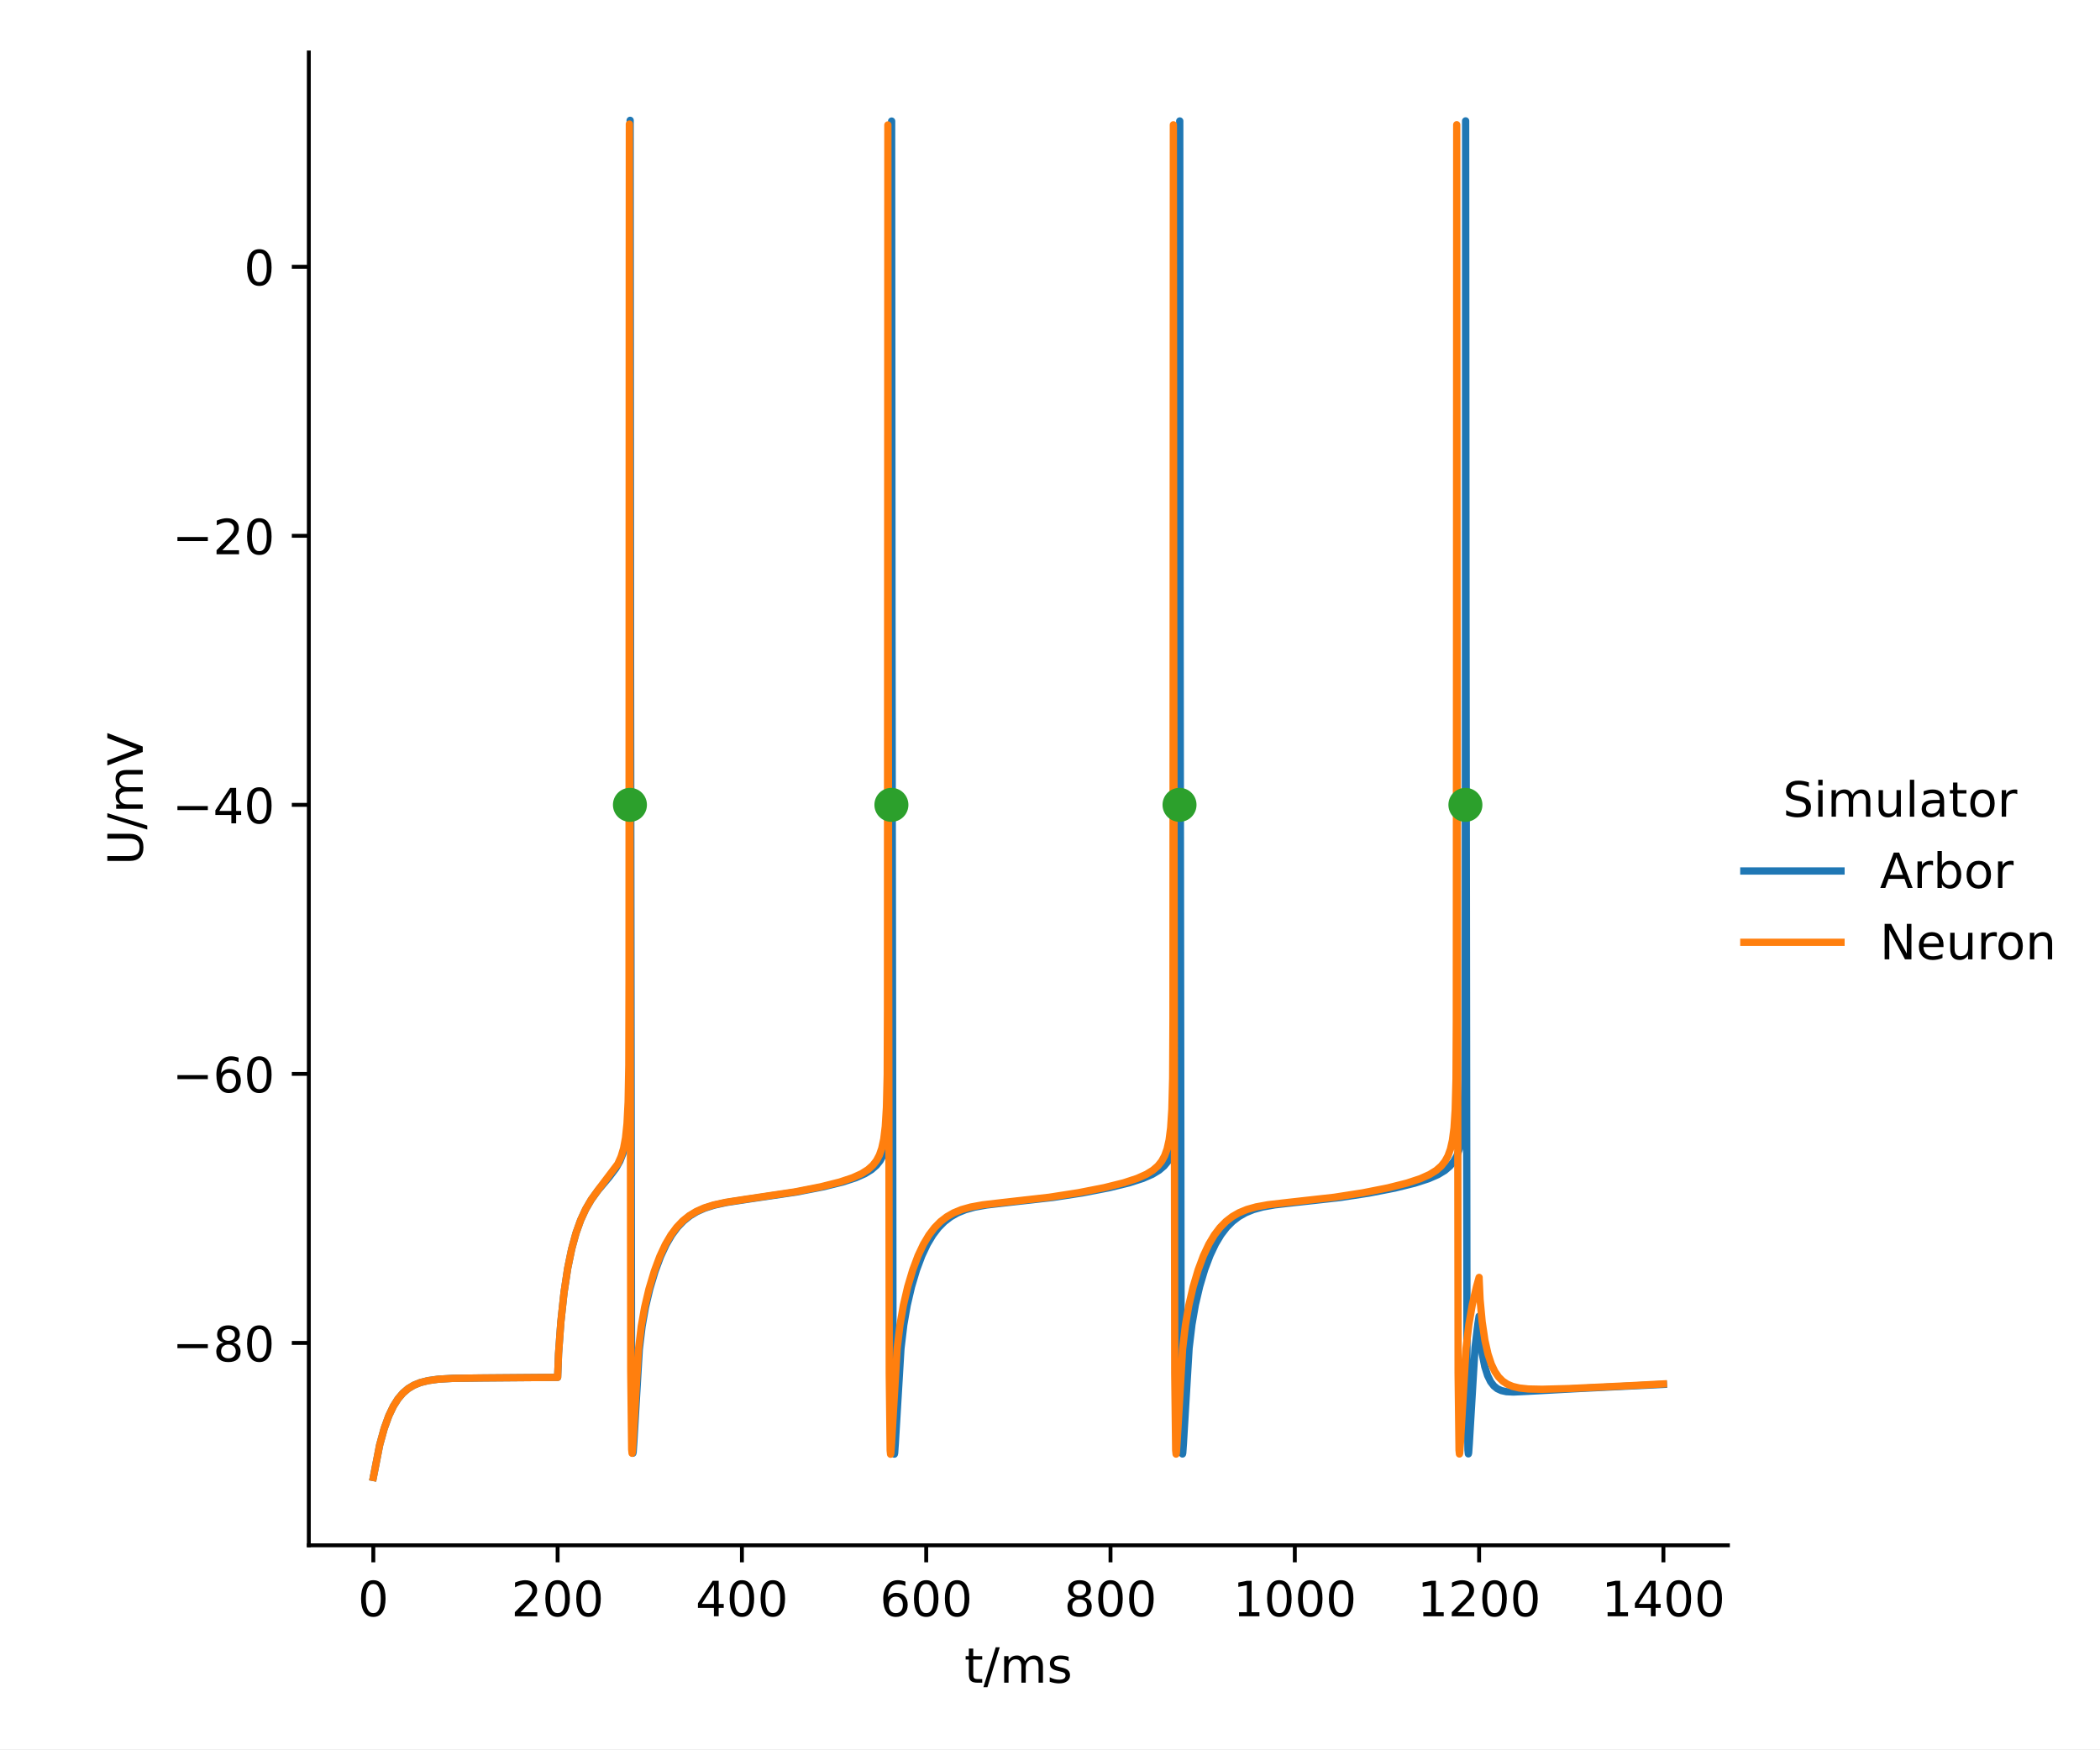
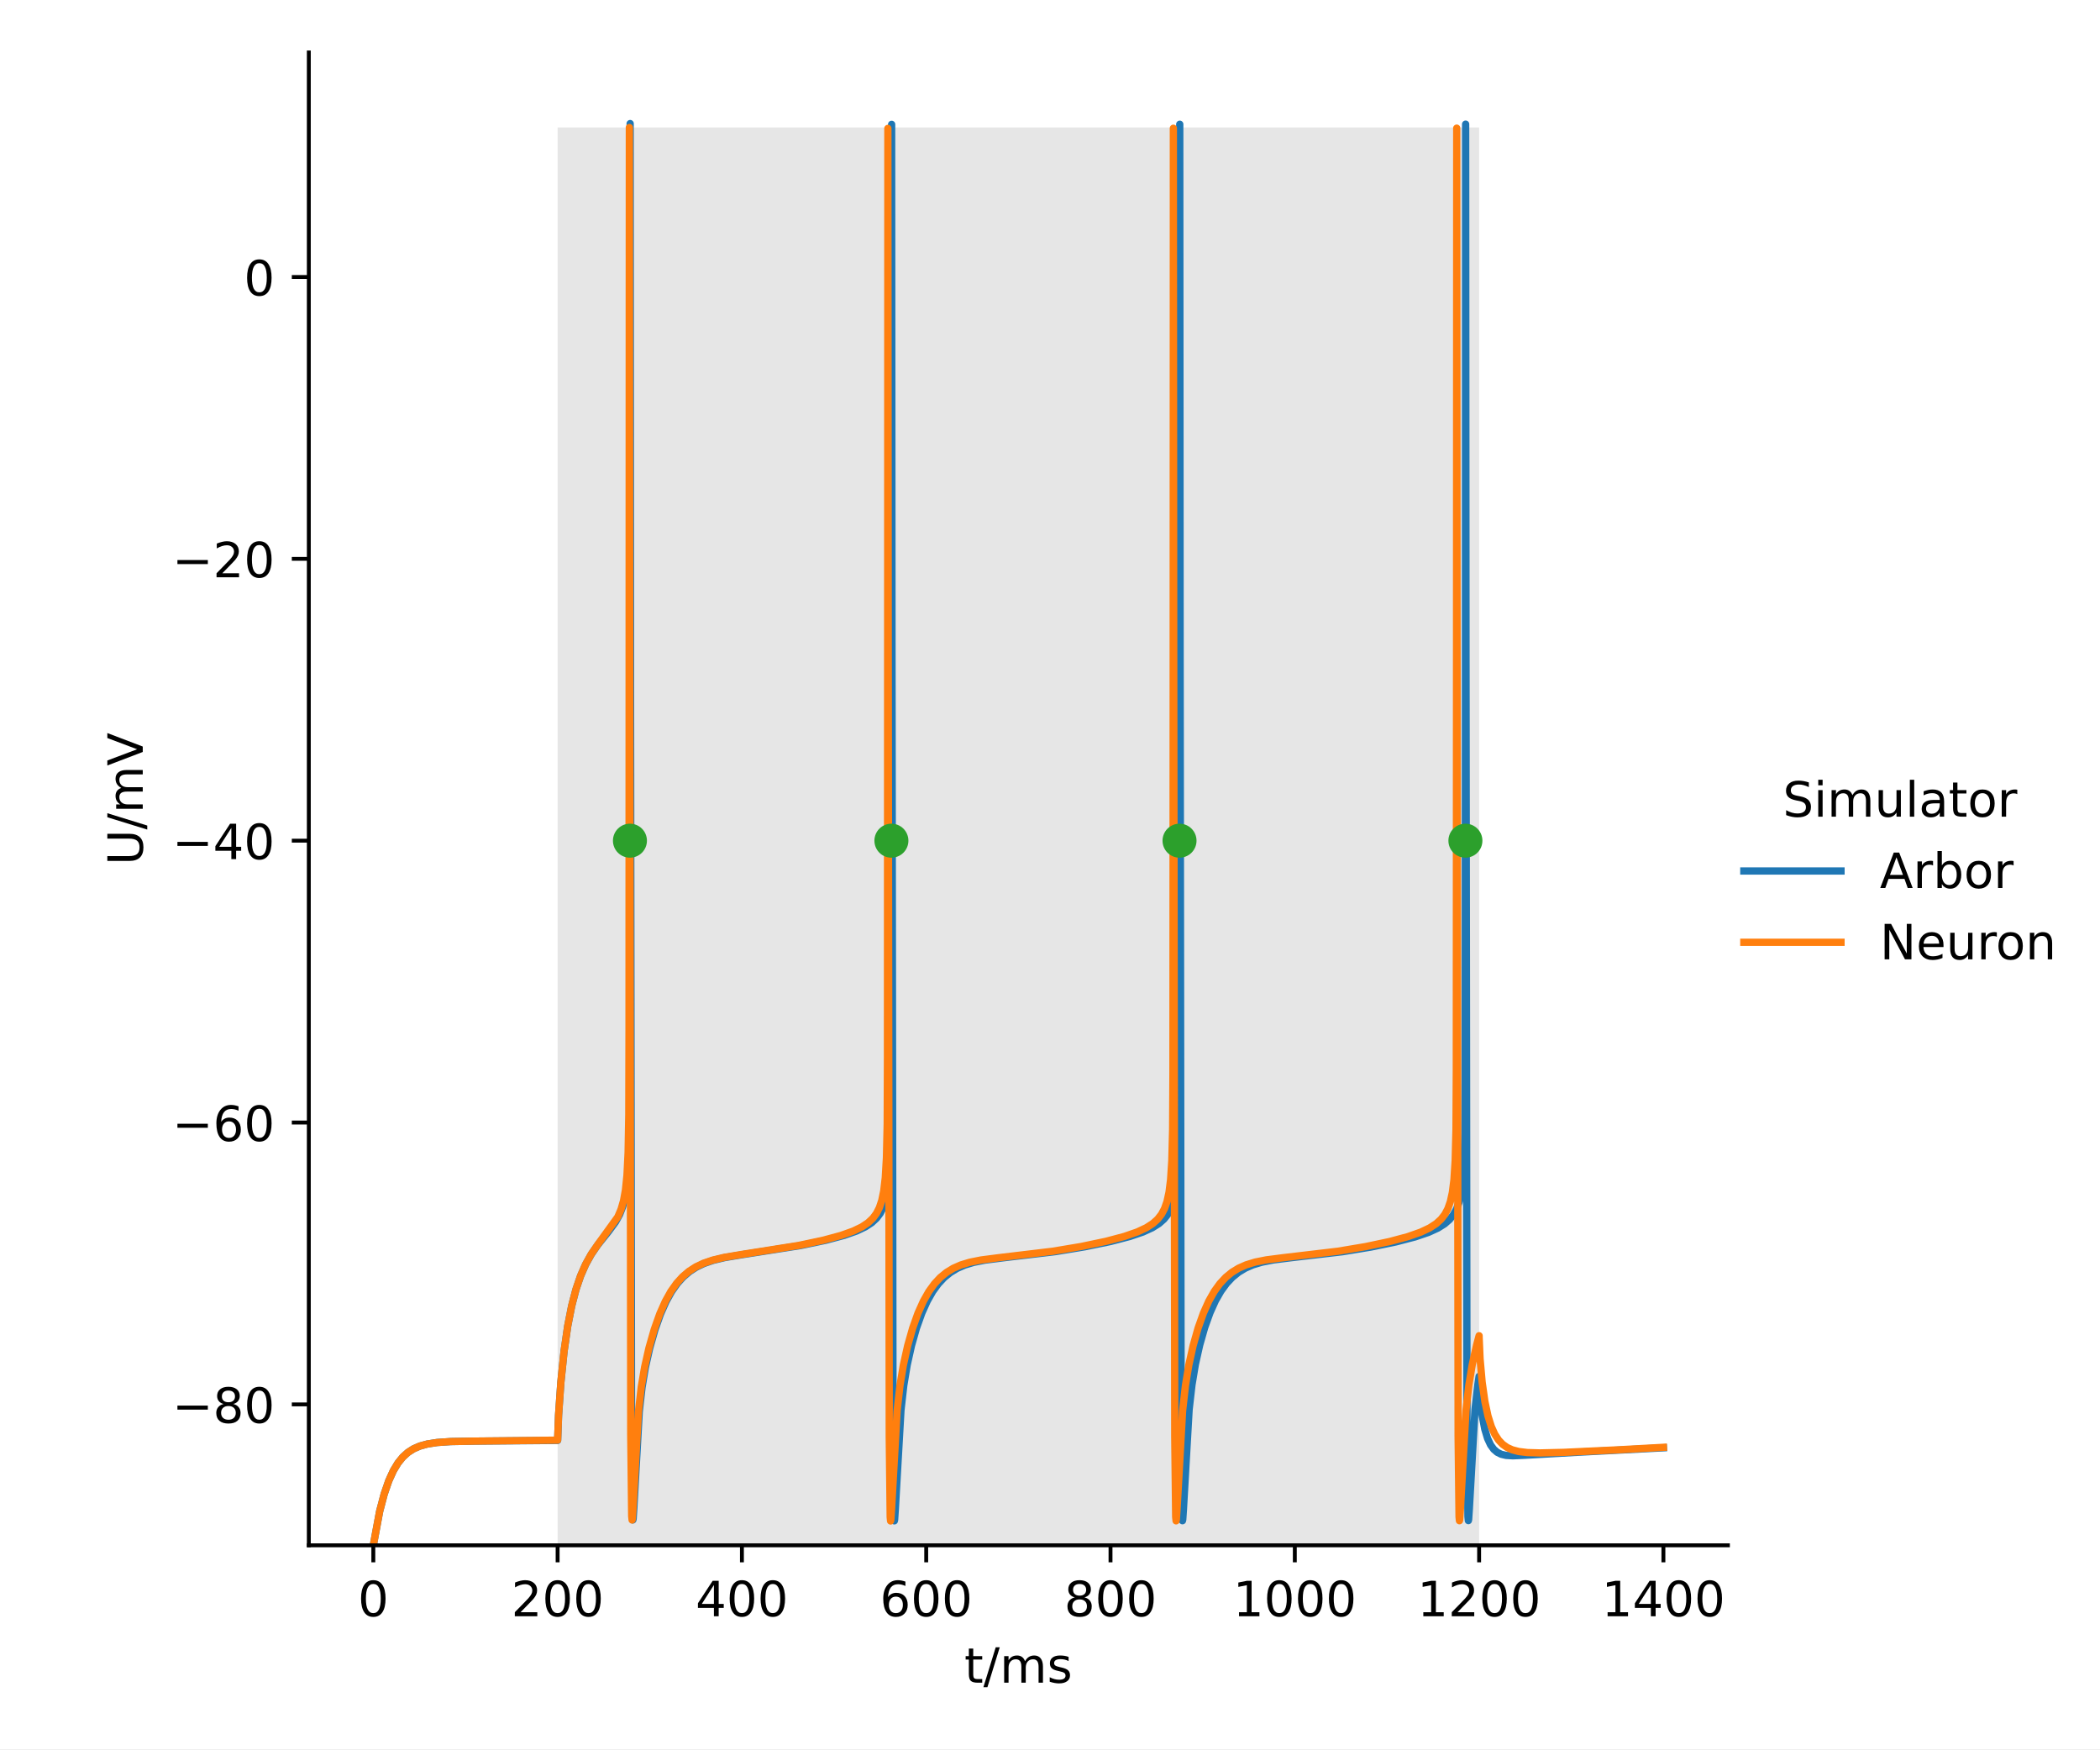
<svg xmlns="http://www.w3.org/2000/svg" xmlns:xlink="http://www.w3.org/1999/xlink" width="432.27pt" height="360pt" viewBox="0 0 432.27 360" version="1.1">
  <defs>
    <style type="text/css">*{stroke-linejoin: round; stroke-linecap: butt}</style>
  </defs>
  <g id="figure_1">
    <g id="patch_1">
      <path d="M 0 360  L 432.27 360  L 432.27 0  L 0 0  z " style="fill: #ffffff" />
    </g>
    <g id="axes_1">
      <g id="patch_2">
        <path d="M 63.568 318.04  L 355.677 318.04  L 355.677 10.8  L 63.568 10.8  z " style="fill: #ffffff" />
      </g>
+       <g id="patch_3">
+         <path d="M 114.782 318.04  L 304.465 318.04  L 304.465 26.238  L 114.782 26.238  z " clip-path="url(#p16d20abd98)" style="fill: #e6e6e6" />
+       </g>
      <g id="matplotlib.axis_1">
        <g id="xtick_1">
          <g id="line2d_1">
            <defs>
-               <path id="m36ccb558ec" d="M 0 0  L 0 3.5  " style="stroke: #000000; stroke-width: 0.8" />
+               <path id="m5e23c00056" d="M 0 0  L 0 3.5  " style="stroke: #000000; stroke-width: 0.8" />
            </defs>
            <g>
-               <use xlink:href="#m36ccb558ec" x="76.845" y="318.04" style="stroke: #000000; stroke-width: 0.8" />
+               <use xlink:href="#m5e23c00056" x="76.845" y="318.04" style="stroke: #000000; stroke-width: 0.8" />
            </g>
          </g>
          <g id="text_1">
            <g transform="translate(73.66416 332.6384)scale(0.1 -0.1)">
              <defs>
                <path id="DejaVuSans-30" d="M 2034 4250  Q 1547 4250 1301 3770  Q 1056 3291 1056 2328  Q 1056 1369 1301 889  Q 1547 409 2034 409  Q 2525 409 2770 889  Q 3016 1369 3016 2328  Q 3016 3291 2770 3770  Q 2525 4250 2034 4250  z M 2034 4750  Q 2819 4750 3233 4129  Q 3647 3509 3647 2328  Q 3647 1150 3233 529  Q 2819 -91 2034 -91  Q 1250 -91 836 529  Q 422 1150 422 2328  Q 422 3509 836 4129  Q 1250 4750 2034 4750  z " transform="scale(0.015625)" />
              </defs>
              <use xlink:href="#DejaVuSans-30" />
            </g>
          </g>
        </g>
        <g id="xtick_2">
          <g id="line2d_2">
            <g>
-               <use xlink:href="#m36ccb558ec" x="114.782" y="318.04" style="stroke: #000000; stroke-width: 0.8" />
+               <use xlink:href="#m5e23c00056" x="114.782" y="318.04" style="stroke: #000000; stroke-width: 0.8" />
            </g>
          </g>
          <g id="text_2">
            <g transform="translate(105.2382 332.6384)scale(0.1 -0.1)">
              <defs>
                <path id="DejaVuSans-32" d="M 1228 531  L 3431 531  L 3431 0  L 469 0  L 469 531  Q 828 903 1448 1529  Q 2069 2156 2228 2338  Q 2531 2678 2651 2914  Q 2772 3150 2772 3378  Q 2772 3750 2511 3984  Q 2250 4219 1831 4219  Q 1534 4219 1204 4116  Q 875 4013 500 3803  L 500 4441  Q 881 4594 1212 4672  Q 1544 4750 1819 4750  Q 2544 4750 2975 4387  Q 3406 4025 3406 3419  Q 3406 3131 3298 2873  Q 3191 2616 2906 2266  Q 2828 2175 2409 1742  Q 1991 1309 1228 531  z " transform="scale(0.015625)" />
              </defs>
              <use xlink:href="#DejaVuSans-32" />
              <use xlink:href="#DejaVuSans-30" x="63.623" />
              <use xlink:href="#DejaVuSans-30" x="127.246" />
            </g>
          </g>
        </g>
        <g id="xtick_3">
          <g id="line2d_3">
            <g>
-               <use xlink:href="#m36ccb558ec" x="152.719" y="318.04" style="stroke: #000000; stroke-width: 0.8" />
+               <use xlink:href="#m5e23c00056" x="152.719" y="318.04" style="stroke: #000000; stroke-width: 0.8" />
            </g>
          </g>
          <g id="text_3">
            <g transform="translate(143.1748 332.6384)scale(0.1 -0.1)">
              <defs>
                <path id="DejaVuSans-34" d="M 2419 4116  L 825 1625  L 2419 1625  L 2419 4116  z M 2253 4666  L 3047 4666  L 3047 1625  L 3713 1625  L 3713 1100  L 3047 1100  L 3047 0  L 2419 0  L 2419 1100  L 313 1100  L 313 1709  L 2253 4666  z " transform="scale(0.015625)" />
              </defs>
              <use xlink:href="#DejaVuSans-34" />
              <use xlink:href="#DejaVuSans-30" x="63.623" />
              <use xlink:href="#DejaVuSans-30" x="127.246" />
            </g>
          </g>
        </g>
        <g id="xtick_4">
          <g id="line2d_4">
            <g>
-               <use xlink:href="#m36ccb558ec" x="190.655" y="318.04" style="stroke: #000000; stroke-width: 0.8" />
+               <use xlink:href="#m5e23c00056" x="190.655" y="318.04" style="stroke: #000000; stroke-width: 0.8" />
            </g>
          </g>
          <g id="text_4">
            <g transform="translate(181.1114 332.6384)scale(0.1 -0.1)">
              <defs>
                <path id="DejaVuSans-36" d="M 2113 2584  Q 1688 2584 1439 2293  Q 1191 2003 1191 1497  Q 1191 994 1439 701  Q 1688 409 2113 409  Q 2538 409 2786 701  Q 3034 994 3034 1497  Q 3034 2003 2786 2293  Q 2538 2584 2113 2584  z M 3366 4563  L 3366 3988  Q 3128 4100 2886 4159  Q 2644 4219 2406 4219  Q 1781 4219 1451 3797  Q 1122 3375 1075 2522  Q 1259 2794 1537 2939  Q 1816 3084 2150 3084  Q 2853 3084 3261 2657  Q 3669 2231 3669 1497  Q 3669 778 3244 343  Q 2819 -91 2113 -91  Q 1303 -91 875 529  Q 447 1150 447 2328  Q 447 3434 972 4092  Q 1497 4750 2381 4750  Q 2619 4750 2861 4703  Q 3103 4656 3366 4563  z " transform="scale(0.015625)" />
              </defs>
              <use xlink:href="#DejaVuSans-36" />
              <use xlink:href="#DejaVuSans-30" x="63.623" />
              <use xlink:href="#DejaVuSans-30" x="127.246" />
            </g>
          </g>
        </g>
        <g id="xtick_5">
          <g id="line2d_5">
            <g>
-               <use xlink:href="#m36ccb558ec" x="228.592" y="318.04" style="stroke: #000000; stroke-width: 0.8" />
+               <use xlink:href="#m5e23c00056" x="228.592" y="318.04" style="stroke: #000000; stroke-width: 0.8" />
            </g>
          </g>
          <g id="text_5">
            <g transform="translate(219.048 332.6384)scale(0.1 -0.1)">
              <defs>
                <path id="DejaVuSans-38" d="M 2034 2216  Q 1584 2216 1326 1975  Q 1069 1734 1069 1313  Q 1069 891 1326 650  Q 1584 409 2034 409  Q 2484 409 2743 651  Q 3003 894 3003 1313  Q 3003 1734 2745 1975  Q 2488 2216 2034 2216  z M 1403 2484  Q 997 2584 770 2862  Q 544 3141 544 3541  Q 544 4100 942 4425  Q 1341 4750 2034 4750  Q 2731 4750 3128 4425  Q 3525 4100 3525 3541  Q 3525 3141 3298 2862  Q 3072 2584 2669 2484  Q 3125 2378 3379 2068  Q 3634 1759 3634 1313  Q 3634 634 3220 271  Q 2806 -91 2034 -91  Q 1263 -91 848 271  Q 434 634 434 1313  Q 434 1759 690 2068  Q 947 2378 1403 2484  z M 1172 3481  Q 1172 3119 1398 2916  Q 1625 2713 2034 2713  Q 2441 2713 2670 2916  Q 2900 3119 2900 3481  Q 2900 3844 2670 4047  Q 2441 4250 2034 4250  Q 1625 4250 1398 4047  Q 1172 3844 1172 3481  z " transform="scale(0.015625)" />
              </defs>
              <use xlink:href="#DejaVuSans-38" />
              <use xlink:href="#DejaVuSans-30" x="63.623" />
              <use xlink:href="#DejaVuSans-30" x="127.246" />
            </g>
          </g>
        </g>
        <g id="xtick_6">
          <g id="line2d_6">
            <g>
-               <use xlink:href="#m36ccb558ec" x="266.528" y="318.04" style="stroke: #000000; stroke-width: 0.8" />
+               <use xlink:href="#m5e23c00056" x="266.528" y="318.04" style="stroke: #000000; stroke-width: 0.8" />
            </g>
          </g>
          <g id="text_6">
            <g transform="translate(253.8033 332.6384)scale(0.1 -0.1)">
              <defs>
                <path id="DejaVuSans-31" d="M 794 531  L 1825 531  L 1825 4091  L 703 3866  L 703 4441  L 1819 4666  L 2450 4666  L 2450 531  L 3481 531  L 3481 0  L 794 0  L 794 531  z " transform="scale(0.015625)" />
              </defs>
              <use xlink:href="#DejaVuSans-31" />
              <use xlink:href="#DejaVuSans-30" x="63.623" />
              <use xlink:href="#DejaVuSans-30" x="127.246" />
              <use xlink:href="#DejaVuSans-30" x="190.869" />
            </g>
          </g>
        </g>
        <g id="xtick_7">
          <g id="line2d_7">
            <g>
-               <use xlink:href="#m36ccb558ec" x="304.465" y="318.04" style="stroke: #000000; stroke-width: 0.8" />
+               <use xlink:href="#m5e23c00056" x="304.465" y="318.04" style="stroke: #000000; stroke-width: 0.8" />
            </g>
          </g>
          <g id="text_7">
            <g transform="translate(291.7399 332.6384)scale(0.1 -0.1)">
              <use xlink:href="#DejaVuSans-31" />
              <use xlink:href="#DejaVuSans-32" x="63.623" />
              <use xlink:href="#DejaVuSans-30" x="127.246" />
              <use xlink:href="#DejaVuSans-30" x="190.869" />
            </g>
          </g>
        </g>
        <g id="xtick_8">
          <g id="line2d_8">
            <g>
-               <use xlink:href="#m36ccb558ec" x="342.401" y="318.04" style="stroke: #000000; stroke-width: 0.8" />
+               <use xlink:href="#m5e23c00056" x="342.401" y="318.04" style="stroke: #000000; stroke-width: 0.8" />
            </g>
          </g>
          <g id="text_8">
            <g transform="translate(329.6765 332.6384)scale(0.1 -0.1)">
              <use xlink:href="#DejaVuSans-31" />
              <use xlink:href="#DejaVuSans-34" x="63.623" />
              <use xlink:href="#DejaVuSans-30" x="127.246" />
              <use xlink:href="#DejaVuSans-30" x="190.869" />
            </g>
          </g>
        </g>
        <g id="text_9">
          <g transform="translate(198.503 346.3166)scale(0.1 -0.1)">
            <defs>
              <path id="DejaVuSans-74" d="M 1172 4494  L 1172 3500  L 2356 3500  L 2356 3053  L 1172 3053  L 1172 1153  Q 1172 725 1289 603  Q 1406 481 1766 481  L 2356 481  L 2356 0  L 1766 0  Q 1100 0 847 248  Q 594 497 594 1153  L 594 3053  L 172 3053  L 172 3500  L 594 3500  L 594 4494  L 1172 4494  z " transform="scale(0.015625)" />
              <path id="DejaVuSans-2f" d="M 1625 4666  L 2156 4666  L 531 -594  L 0 -594  L 1625 4666  z " transform="scale(0.015625)" />
              <path id="DejaVuSans-6d" d="M 3328 2828  Q 3544 3216 3844 3400  Q 4144 3584 4550 3584  Q 5097 3584 5394 3201  Q 5691 2819 5691 2113  L 5691 0  L 5113 0  L 5113 2094  Q 5113 2597 4934 2840  Q 4756 3084 4391 3084  Q 3944 3084 3684 2787  Q 3425 2491 3425 1978  L 3425 0  L 2847 0  L 2847 2094  Q 2847 2600 2669 2842  Q 2491 3084 2119 3084  Q 1678 3084 1418 2786  Q 1159 2488 1159 1978  L 1159 0  L 581 0  L 581 3500  L 1159 3500  L 1159 2956  Q 1356 3278 1631 3431  Q 1906 3584 2284 3584  Q 2666 3584 2933 3390  Q 3200 3197 3328 2828  z " transform="scale(0.015625)" />
              <path id="DejaVuSans-73" d="M 2834 3397  L 2834 2853  Q 2591 2978 2328 3040  Q 2066 3103 1784 3103  Q 1356 3103 1142 2972  Q 928 2841 928 2578  Q 928 2378 1081 2264  Q 1234 2150 1697 2047  L 1894 2003  Q 2506 1872 2764 1633  Q 3022 1394 3022 966  Q 3022 478 2636 193  Q 2250 -91 1575 -91  Q 1294 -91 989 -36  Q 684 19 347 128  L 347 722  Q 666 556 975 473  Q 1284 391 1588 391  Q 1994 391 2212 530  Q 2431 669 2431 922  Q 2431 1156 2273 1281  Q 2116 1406 1581 1522  L 1381 1569  Q 847 1681 609 1914  Q 372 2147 372 2553  Q 372 3047 722 3315  Q 1072 3584 1716 3584  Q 2034 3584 2315 3537  Q 2597 3491 2834 3397  z " transform="scale(0.015625)" />
            </defs>
            <use xlink:href="#DejaVuSans-74" />
            <use xlink:href="#DejaVuSans-2f" x="39.209" />
            <use xlink:href="#DejaVuSans-6d" x="72.9" />
            <use xlink:href="#DejaVuSans-73" x="170.312" />
          </g>
        </g>
      </g>
      <g id="matplotlib.axis_2">
        <g id="ytick_1">
          <g id="line2d_9">
            <defs>
-               <path id="mb74c22db93" d="M 0 0  L -3.5 0  " style="stroke: #000000; stroke-width: 0.8" />
+               <path id="m58c187cf34" d="M 0 0  L -3.5 0  " style="stroke: #000000; stroke-width: 0.8" />
            </defs>
            <g>
-               <use xlink:href="#mb74c22db93" x="63.568" y="276.389" style="stroke: #000000; stroke-width: 0.8" />
+               <use xlink:href="#m58c187cf34" x="63.568" y="289.036" style="stroke: #000000; stroke-width: 0.8" />
            </g>
          </g>
          <g id="text_10">
-             <g transform="translate(35.46302 280.1883)scale(0.1 -0.1)">
+             <g transform="translate(35.46302 292.8354)scale(0.1 -0.1)">
              <defs>
                <path id="DejaVuSans-2212" d="M 678 2272  L 4684 2272  L 4684 1741  L 678 1741  L 678 2272  z " transform="scale(0.015625)" />
              </defs>
              <use xlink:href="#DejaVuSans-2212" />
              <use xlink:href="#DejaVuSans-38" x="83.789" />
              <use xlink:href="#DejaVuSans-30" x="147.412" />
            </g>
          </g>
        </g>
        <g id="ytick_2">
          <g id="line2d_10">
            <g>
-               <use xlink:href="#mb74c22db93" x="63.568" y="221.018" style="stroke: #000000; stroke-width: 0.8" />
+               <use xlink:href="#m58c187cf34" x="63.568" y="231.029" style="stroke: #000000; stroke-width: 0.8" />
            </g>
          </g>
          <g id="text_11">
-             <g transform="translate(35.46302 224.8174)scale(0.1 -0.1)">
+             <g transform="translate(35.46302 234.8278)scale(0.1 -0.1)">
              <use xlink:href="#DejaVuSans-2212" />
              <use xlink:href="#DejaVuSans-36" x="83.789" />
              <use xlink:href="#DejaVuSans-30" x="147.412" />
            </g>
          </g>
        </g>
        <g id="ytick_3">
          <g id="line2d_11">
            <g>
-               <use xlink:href="#mb74c22db93" x="63.568" y="165.647" style="stroke: #000000; stroke-width: 0.8" />
+               <use xlink:href="#m58c187cf34" x="63.568" y="173.021" style="stroke: #000000; stroke-width: 0.8" />
            </g>
          </g>
          <g id="text_12">
-             <g transform="translate(35.46302 169.4464)scale(0.1 -0.1)">
+             <g transform="translate(35.46302 176.8201)scale(0.1 -0.1)">
              <use xlink:href="#DejaVuSans-2212" />
              <use xlink:href="#DejaVuSans-34" x="83.789" />
              <use xlink:href="#DejaVuSans-30" x="147.412" />
            </g>
          </g>
        </g>
        <g id="ytick_4">
          <g id="line2d_12">
            <g>
-               <use xlink:href="#mb74c22db93" x="63.568" y="110.276" style="stroke: #000000; stroke-width: 0.8" />
+               <use xlink:href="#m58c187cf34" x="63.568" y="115.013" style="stroke: #000000; stroke-width: 0.8" />
            </g>
          </g>
          <g id="text_13">
-             <g transform="translate(35.46302 114.0755)scale(0.1 -0.1)">
+             <g transform="translate(35.46302 118.8125)scale(0.1 -0.1)">
              <use xlink:href="#DejaVuSans-2212" />
              <use xlink:href="#DejaVuSans-32" x="83.789" />
              <use xlink:href="#DejaVuSans-30" x="147.412" />
            </g>
          </g>
        </g>
        <g id="ytick_5">
          <g id="line2d_13">
            <g>
-               <use xlink:href="#mb74c22db93" x="63.568" y="54.905" style="stroke: #000000; stroke-width: 0.8" />
+               <use xlink:href="#m58c187cf34" x="63.568" y="57.006" style="stroke: #000000; stroke-width: 0.8" />
            </g>
          </g>
          <g id="text_14">
-             <g transform="translate(50.2052 58.70456)scale(0.1 -0.1)">
+             <g transform="translate(50.2052 60.80482)scale(0.1 -0.1)">
              <use xlink:href="#DejaVuSans-30" />
            </g>
          </g>
        </g>
        <g id="text_15">
          <g transform="translate(29.38333 178.0544)rotate(-90)scale(0.1 -0.1)">
            <defs>
              <path id="DejaVuSans-55" d="M 556 4666  L 1191 4666  L 1191 1831  Q 1191 1081 1462 751  Q 1734 422 2344 422  Q 2950 422 3222 751  Q 3494 1081 3494 1831  L 3494 4666  L 4128 4666  L 4128 1753  Q 4128 841 3676 375  Q 3225 -91 2344 -91  Q 1459 -91 1007 375  Q 556 841 556 1753  L 556 4666  z " transform="scale(0.015625)" />
              <path id="DejaVuSans-56" d="M 1831 0  L 50 4666  L 709 4666  L 2188 738  L 3669 4666  L 4325 4666  L 2547 0  L 1831 0  z " transform="scale(0.015625)" />
            </defs>
            <use xlink:href="#DejaVuSans-55" />
            <use xlink:href="#DejaVuSans-2f" x="73.193" />
            <use xlink:href="#DejaVuSans-6d" x="106.885" />
            <use xlink:href="#DejaVuSans-56" x="204.297" />
          </g>
        </g>
      </g>
      <g id="line2d_14">
-         <path d="M 76.845 304.075  L 78.16 297.346  L 79.097 293.963  L 80.037 291.371  L 80.983 289.389  L 81.948 287.87  L 82.948 286.7  L 84.012 285.794  L 85.18 285.091  L 86.519 284.548  L 88.139 284.14  L 90.245 283.851  L 93.315 283.673  L 99.053 283.601  L 114.785 283.471  L 114.974 278.571  L 115.446 272.097  L 116.103 266.007  L 116.855 261.037  L 117.678 257.039  L 118.563 253.801  L 119.516 251.138  L 120.553 248.889  L 121.708 246.911  L 123.076 245.017  L 125.383 242.277  L 126.774 240.443  L 127.593 238.994  L 128.197 237.467  L 128.667 235.655  L 129.036 233.297  L 129.317 229.956  L 129.517 224.698  L 129.619 215.533  L 129.667 167.732  L 129.714 24.765  L 129.792 132.217  L 130 282.566  L 130.194 298.334  L 130.276 299.084  L 130.329 298.854  L 130.474 296.782  L 131.599 277.728  L 132.168 272.983  L 132.861 269.059  L 133.755 265.279  L 134.833 261.67  L 135.971 258.611  L 137.116 256.152  L 138.272 254.181  L 139.458 252.589  L 140.695 251.296  L 142.012 250.238  L 143.454 249.366  L 145.09 248.641  L 147.036 248.029  L 149.553 247.482  L 153.559 246.87  L 163.901 245.341  L 169.391 244.278  L 173.413 243.287  L 176.15 242.398  L 178.037 241.562  L 179.386 240.73  L 180.387 239.858  L 181.157 238.894  L 181.769 237.766  L 182.266 236.369  L 182.67 234.539  L 182.993 231.98  L 183.237 228.122  L 183.398 221.658  L 183.453 209.112  L 183.503 113.732  L 183.536 24.922  L 183.611 128.563  L 183.822 282.576  L 184.015 298.487  L 184.1 299.269  L 184.153 299.042  L 184.296 297.007  L 185.455 277.545  L 186.039 272.655  L 186.743 268.615  L 187.626 264.838  L 188.663 261.362  L 189.76 258.435  L 190.875 256.074  L 192.009 254.181  L 193.173 252.66  L 194.389 251.431  L 195.685 250.436  L 197.102 249.63  L 198.706 248.976  L 200.617 248.445  L 203.096 247.999  L 207.122 247.533  L 216.677 246.457  L 222.833 245.51  L 228.328 244.447  L 232.435 243.44  L 235.252 242.534  L 237.197 241.686  L 238.584 240.848  L 239.611 239.974  L 240.4 239.013  L 241.026 237.895  L 241.533 236.521  L 241.945 234.728  L 242.275 232.237  L 242.526 228.52  L 242.695 222.368  L 242.757 210.95  L 242.808 124.472  L 242.844 24.899  L 242.918 128.297  L 243.129 282.511  L 243.323 298.453  L 243.407 299.242  L 243.46 299.018  L 243.603 296.99  L 244.768 277.468  L 245.353 272.581  L 246.059 268.534  L 246.942 264.761  L 247.976 261.295  L 249.072 258.378  L 250.186 256.023  L 251.32 254.134  L 252.484 252.615  L 253.701 251.388  L 254.998 250.395  L 256.415 249.59  L 258.02 248.938  L 259.93 248.41  L 262.405 247.969  L 266.412 247.512  L 275.802 246.471  L 281.78 245.555  L 287.139 244.516  L 291.213 243.512  L 294.037 242.601  L 295.996 241.747  L 297.394 240.904  L 298.43 240.026  L 299.225 239.063  L 299.855 237.947  L 300.365 236.577  L 300.78 234.794  L 301.112 232.33  L 301.365 228.652  L 301.537 222.584  L 301.603 211.531  L 301.654 129.061  L 301.69 24.881  L 301.765 128.316  L 301.975 282.484  L 302.169 298.427  L 302.253 299.219  L 302.306 298.997  L 302.449 296.992  L 303.622 277.38  L 304.209 272.501  L 304.465 270.88  L 304.476 271.446  L 304.685 275.166  L 305.096 278.583  L 305.625 281.236  L 306.209 283.091  L 306.83 284.362  L 307.49 285.226  L 308.21 285.809  L 309.039 286.193  L 310.074 286.418  L 311.533 286.49  L 314.263 286.361  L 324.084 285.822  L 342.4 284.919  L 342.4 284.919  " clip-path="url(#p01b94cb4fe)" style="fill: none; stroke: #1f77b4; stroke-width: 1.5; stroke-linecap: square" />
+         <path d="M 76.845 318.04  L 78.159 310.995  L 79.095 307.454  L 80.032 304.743  L 80.975 302.672  L 81.934 301.084  L 82.925 299.863  L 83.974 298.918  L 85.119 298.184  L 86.423 297.617  L 87.983 297.188  L 89.983 296.88  L 92.83 296.685  L 97.838 296.596  L 114.785 296.455  L 114.974 291.322  L 115.446 284.539  L 116.102 278.167  L 116.853 272.965  L 117.676 268.773  L 118.56 265.382  L 119.512 262.595  L 120.544 260.246  L 121.691 258.182  L 123.045 256.212  L 125.229 253.492  L 126.703 251.491  L 127.539 249.977  L 128.154 248.399  L 128.632 246.538  L 129.007 244.139  L 129.297 240.751  L 129.502 235.497  L 129.615 226.335  L 129.663 186.199  L 129.714 25.43  L 129.794 142.555  L 130.001 295.697  L 130.195 312.046  L 130.276 312.812  L 130.33 312.563  L 130.475 310.363  L 131.591 290.532  L 132.159 285.535  L 132.848 281.42  L 133.739 277.46  L 134.814 273.676  L 135.95 270.467  L 137.091 267.887  L 138.241 265.82  L 139.417 264.154  L 140.64 262.802  L 141.936 261.696  L 143.347 260.785  L 144.935 260.028  L 146.805 259.39  L 149.181 258.825  L 152.76 258.227  L 164.809 256.342  L 169.99 255.257  L 173.753 254.256  L 176.333 253.352  L 178.134 252.497  L 179.435 251.641  L 180.411 250.739  L 181.169 249.736  L 181.776 248.558  L 182.27 247.096  L 182.673 245.175  L 182.995 242.491  L 183.238 238.447  L 183.398 231.698  L 183.453 218.556  L 183.503 118.633  L 183.536 25.594  L 183.611 134.171  L 183.822 295.517  L 184.015 312.187  L 184.1 313.006  L 184.153 312.768  L 184.296 310.636  L 185.455 290.248  L 186.039 285.125  L 186.743 280.892  L 187.625 276.939  L 188.66 273.302  L 189.754 270.242  L 190.866 267.773  L 191.993 265.794  L 193.149 264.205  L 194.352 262.924  L 195.628 261.888  L 197.015 261.047  L 198.576 260.365  L 200.417 259.809  L 202.765 259.345  L 206.368 258.886  L 217.325 257.585  L 223.314 256.598  L 228.605 255.51  L 232.55 254.484  L 235.279 253.558  L 237.182 252.689  L 238.551 251.828  L 239.572 250.928  L 240.362 249.939  L 240.99 248.79  L 241.502 247.379  L 241.919 245.545  L 242.254 243.011  L 242.51 239.248  L 242.685 233.062  L 242.754 222.002  L 242.807 139.457  L 242.844 25.571  L 242.918 133.892  L 243.129 295.45  L 243.323 312.151  L 243.407 312.977  L 243.46 312.743  L 243.602 310.637  L 244.773 290.115  L 245.359 285.006  L 246.065 280.773  L 246.949 276.825  L 247.983 273.203  L 249.077 270.156  L 250.187 267.699  L 251.315 265.729  L 252.471 264.146  L 253.674 262.87  L 254.951 261.837  L 256.34 260.999  L 257.902 260.321  L 259.744 259.769  L 262.092 259.311  L 265.695 258.859  L 276.379 257.611  L 282.194 256.658  L 287.37 255.592  L 291.298 254.569  L 294.044 253.637  L 295.965 252.761  L 297.35 251.894  L 298.383 250.991  L 299.18 250  L 299.815 248.853  L 300.331 247.446  L 300.752 245.623  L 301.089 243.114  L 301.348 239.397  L 301.527 233.322  L 301.6 222.541  L 301.652 143.837  L 301.69 25.551  L 301.765 133.912  L 301.975 295.421  L 302.169 312.124  L 302.253 312.954  L 302.306 312.721  L 302.449 310.62  L 303.622 290.074  L 304.209 284.963  L 304.465 283.265  L 304.476 283.858  L 304.685 287.755  L 305.096 291.334  L 305.625 294.114  L 306.208 296.055  L 306.827 297.383  L 307.483 298.285  L 308.193 298.894  L 309.004 299.295  L 310.005 299.533  L 311.391 299.619  L 313.849 299.511  L 324.888 298.881  L 342.4 297.973  L 342.4 297.973  " clip-path="url(#p16d20abd98)" style="fill: none; stroke: #1f77b4; stroke-width: 1.5; stroke-linecap: square" />
      </g>
      <g id="line2d_15">
-         <path d="M 76.845 304.075  L 78.131 297.465  L 79.07 294.043  L 80.01 291.431  L 80.953 289.443  L 81.917 287.911  L 82.915 286.732  L 83.978 285.816  L 85.143 285.107  L 86.477 284.56  L 88.086 284.149  L 90.173 283.856  L 93.202 283.675  L 98.797 283.6  L 114.784 283.474  L 114.972 278.577  L 115.442 272.114  L 116.098 266.021  L 116.85 261.043  L 117.673 257.037  L 118.56 253.79  L 119.514 251.118  L 120.552 248.858  L 121.712 246.864  L 123.096 244.935  L 127.179 239.542  L 127.845 238.051  L 128.357 236.348  L 128.758 234.202  L 129.068 231.257  L 129.296 226.787  L 129.436 219.197  L 129.482 201.483  L 129.532 53.568  L 129.552 25.536  L 129.621 119.265  L 129.834 282.11  L 130.027 298.305  L 130.111 299.099  L 130.164 298.868  L 130.308 296.788  L 131.431 277.736  L 132 272.99  L 132.69 269.075  L 133.583 265.297  L 134.664 261.68  L 135.804 258.614  L 136.95 256.149  L 138.108 254.172  L 139.295 252.577  L 140.532 251.28  L 141.852 250.218  L 143.295 249.342  L 144.931 248.613  L 146.877 247.997  L 149.391 247.447  L 153.376 246.831  L 163.621 245.301  L 168.935 244.257  L 172.829 243.279  L 175.496 242.393  L 177.344 241.556  L 178.669 240.721  L 179.655 239.842  L 180.416 238.868  L 181.022 237.724  L 181.513 236.307  L 181.914 234.44  L 182.231 231.828  L 182.47 227.878  L 182.627 221.215  L 182.68 207.666  L 182.728 105.99  L 182.761 25.716  L 182.835 127.778  L 183.045 282.718  L 183.238 298.529  L 183.32 299.293  L 183.374 299.063  L 183.518 297.002  L 184.669 277.602  L 185.251 272.696  L 185.952 268.653  L 186.832 264.875  L 187.867 261.394  L 188.964 258.458  L 190.08 256.087  L 191.215 254.186  L 192.38 252.657  L 193.596 251.423  L 194.892 250.423  L 196.308 249.612  L 197.911 248.954  L 199.817 248.419  L 202.282 247.97  L 206.24 247.506  L 215.972 246.406  L 222.012 245.467  L 227.34 244.422  L 231.318 243.428  L 234.063 242.527  L 235.968 241.679  L 237.33 240.837  L 238.342 239.958  L 239.121 238.988  L 239.739 237.858  L 240.241 236.463  L 240.649 234.642  L 240.974 232.107  L 241.221 228.301  L 241.386 221.932  L 241.446 209.732  L 241.494 122.782  L 241.529 25.687  L 241.603 127.189  L 241.814 282.613  L 242.006 298.49  L 242.09 299.266  L 242.144 299.033  L 242.289 296.953  L 243.433 277.625  L 244.016 272.694  L 244.716 268.638  L 245.593 264.859  L 246.625 261.379  L 247.72 258.441  L 248.836 256.068  L 249.969 254.165  L 251.134 252.634  L 252.35 251.398  L 253.644 250.396  L 255.059 249.583  L 256.658 248.925  L 258.557 248.391  L 261.004 247.946  L 264.896 247.494  L 274.641 246.408  L 280.503 245.498  L 285.696 244.473  L 289.627 243.484  L 292.365 242.579  L 294.272 241.725  L 295.64 240.879  L 296.656 239.995  L 297.438 239.021  L 298.059 237.888  L 298.563 236.491  L 298.972 234.672  L 299.298 232.144  L 299.545 228.353  L 299.711 222.041  L 299.772 210.351  L 299.821 127.587  L 299.857 25.668  L 299.931 127.132  L 300.141 282.576  L 300.334 298.464  L 300.417 299.243  L 300.471 299.013  L 300.615 296.955  L 301.769 277.536  L 302.352 272.621  L 303.054 268.567  L 303.933 264.789  L 304.464 262.901  L 304.469 263.193  L 304.662 267.444  L 305.089 272.026  L 305.654 275.832  L 306.289 278.662  L 306.973 280.741  L 307.701 282.273  L 308.478 283.405  L 309.32 284.247  L 310.262 284.875  L 311.366 285.339  L 312.739 285.666  L 314.59 285.865  L 317.425 285.924  L 322.949 285.777  L 335.436 285.193  L 342.4 284.824  L 342.4 284.824  " clip-path="url(#p01b94cb4fe)" style="fill: none; stroke: #ff7f0e; stroke-width: 1.5; stroke-linecap: square" />
+         <path d="M 76.845 318.04  L 78.13 311.12  L 79.068 307.537  L 80.006 304.806  L 80.945 302.726  L 81.903 301.126  L 82.893 299.894  L 83.942 298.939  L 85.084 298.201  L 86.382 297.63  L 87.933 297.197  L 89.917 296.886  L 92.729 296.687  L 97.631 296.596  L 114.785 296.395  L 114.978 291.203  L 115.454 284.414  L 116.114 278.052  L 116.867 272.864  L 117.69 268.688  L 118.577 265.304  L 119.531 262.517  L 120.567 260.164  L 121.723 258.087  L 123.101 256.078  L 127.169 250.453  L 127.836 248.899  L 128.348 247.125  L 128.75 244.895  L 129.062 241.833  L 129.292 237.192  L 129.434 229.345  L 129.481 211.452  L 129.53 62.409  L 129.552 26.238  L 129.623 127.57  L 129.835 295.226  L 130.028 312.016  L 130.111 312.828  L 130.164 312.585  L 130.308 310.406  L 131.431 290.448  L 132 285.476  L 132.69 281.373  L 133.582 277.42  L 134.661 273.636  L 135.798 270.429  L 136.941 267.851  L 138.093 265.785  L 139.271 264.12  L 140.495 262.768  L 141.795 261.661  L 143.21 260.748  L 144.802 259.99  L 146.678 259.348  L 149.061 258.78  L 152.658 258.176  L 164.388 256.325  L 169.425 255.259  L 173.096 254.267  L 175.631 253.365  L 177.409 252.508  L 178.696 251.648  L 179.663 250.74  L 180.415 249.729  L 181.017 248.542  L 181.509 247.064  L 181.909 245.119  L 182.228 242.398  L 182.468 238.264  L 182.626 231.316  L 182.679 217.671  L 182.727 115.815  L 182.761 26.426  L 182.835 133.349  L 183.045 295.666  L 183.238 312.23  L 183.32 313.031  L 183.374 312.79  L 183.518 310.63  L 184.669 290.307  L 185.251 285.167  L 185.952 280.932  L 186.831 276.978  L 187.864 273.336  L 188.958 270.265  L 190.071 267.786  L 191.2 265.799  L 192.356 264.204  L 193.558 262.917  L 194.834 261.875  L 196.22 261.029  L 197.78 260.342  L 199.615 259.783  L 201.948 259.316  L 205.498 258.858  L 216.697 257.52  L 222.559 256.541  L 227.671 255.47  L 231.476 254.458  L 234.121 253.538  L 235.975 252.669  L 237.314 251.804  L 238.317 250.898  L 239.094 249.897  L 239.714 248.73  L 240.218 247.291  L 240.63 245.414  L 240.959 242.812  L 241.21 238.904  L 241.379 232.462  L 241.443 220.78  L 241.492 137.656  L 241.529 26.395  L 241.603 132.732  L 241.814 295.556  L 242.006 312.19  L 242.09 313.002  L 242.144 312.759  L 242.289 310.579  L 243.433 290.331  L 244.016 285.166  L 244.716 280.916  L 245.592 276.961  L 246.622 273.32  L 247.715 270.248  L 248.825 267.768  L 249.953 265.779  L 251.109 264.18  L 252.312 262.89  L 253.586 261.846  L 254.972 260.999  L 256.527 260.312  L 258.356 259.754  L 260.674 259.291  L 264.172 258.842  L 275.396 257.518  L 281.081 256.566  L 286.059 255.515  L 289.81 254.509  L 292.442 253.585  L 294.293 252.71  L 295.634 251.84  L 296.639 250.928  L 297.417 249.921  L 298.038 248.75  L 298.544 247.307  L 298.957 245.423  L 299.287 242.809  L 299.538 238.892  L 299.707 232.435  L 299.771 220.373  L 299.821 133.149  L 299.857 26.376  L 299.931 132.671  L 300.141 295.518  L 300.334 312.162  L 300.417 312.978  L 300.471 312.737  L 300.615 310.582  L 301.769 290.237  L 302.352 285.089  L 303.054 280.842  L 303.932 276.888  L 304.464 274.906  L 304.469 275.211  L 304.662 279.666  L 305.089 284.465  L 305.654 288.453  L 306.288 291.414  L 306.971 293.591  L 307.696 295.192  L 308.468 296.374  L 309.301 297.252  L 310.227 297.906  L 311.302 298.391  L 312.627 298.735  L 314.387 298.95  L 317.017 299.026  L 321.9 298.911  L 333.025 298.391  L 342.4 297.873  L 342.4 297.873  " clip-path="url(#p16d20abd98)" style="fill: none; stroke: #ff7f0e; stroke-width: 1.5; stroke-linecap: square" />
      </g>
      <g id="line2d_16" />
      <g id="line2d_17" />
-       <g id="patch_3">
+       <g id="patch_4">
        <path d="M 63.568 318.04  L 63.568 10.8  " style="fill: none; stroke: #000000; stroke-width: 0.8; stroke-linejoin: miter; stroke-linecap: square" />
      </g>
-       <g id="patch_4">
+       <g id="patch_5">
        <path d="M 63.568 318.04  L 355.677 318.04  " style="fill: none; stroke: #000000; stroke-width: 0.8; stroke-linejoin: miter; stroke-linecap: square" />
      </g>
      <g id="PathCollection_1">
        <defs>
-           <path id="m509123efbc" d="M 0 3  C 0.796 3 1.559 2.684 2.121 2.121  C 2.684 1.559 3 0.796 3 0  C 3 -0.796 2.684 -1.559 2.121 -2.121  C 1.559 -2.684 0.796 -3 0 -3  C -0.796 -3 -1.559 -2.684 -2.121 -2.121  C -2.684 -1.559 -3 -0.796 -3 0  C -3 0.796 -2.684 1.559 -2.121 2.121  C -1.559 2.684 -0.796 3 0 3  z " style="stroke: #2ca02c" />
+           <path id="md0ed759599" d="M 0 3  C 0.796 3 1.559 2.684 2.121 2.121  C 2.684 1.559 3 0.796 3 0  C 3 -0.796 2.684 -1.559 2.121 -2.121  C 1.559 -2.684 0.796 -3 0 -3  C -0.796 -3 -1.559 -2.684 -2.121 -2.121  C -2.684 -1.559 -3 -0.796 -3 0  C -3 0.796 -2.684 1.559 -2.121 2.121  C -1.559 2.684 -0.796 3 0 3  z " style="stroke: #2ca02c" />
        </defs>
-         <g clip-path="url(#p01b94cb4fe)">
-           <use xlink:href="#m509123efbc" x="129.668" y="165.647" style="fill: #2ca02c; stroke: #2ca02c" />
-           <use xlink:href="#m509123efbc" x="183.49" y="165.647" style="fill: #2ca02c; stroke: #2ca02c" />
-           <use xlink:href="#m509123efbc" x="242.797" y="165.647" style="fill: #2ca02c; stroke: #2ca02c" />
-           <use xlink:href="#m509123efbc" x="301.644" y="165.647" style="fill: #2ca02c; stroke: #2ca02c" />
+         <g clip-path="url(#p16d20abd98)">
+           <use xlink:href="#md0ed759599" x="129.668" y="173.021" style="fill: #2ca02c; stroke: #2ca02c" />
+           <use xlink:href="#md0ed759599" x="183.49" y="173.021" style="fill: #2ca02c; stroke: #2ca02c" />
+           <use xlink:href="#md0ed759599" x="242.797" y="173.021" style="fill: #2ca02c; stroke: #2ca02c" />
+           <use xlink:href="#md0ed759599" x="301.644" y="173.021" style="fill: #2ca02c; stroke: #2ca02c" />
        </g>
      </g>
    </g>
    <g id="legend_1">
      <g id="text_16">
        <g transform="translate(366.9825 168.0813)scale(0.1 -0.1)">
          <defs>
            <path id="DejaVuSans-53" d="M 3425 4513  L 3425 3897  Q 3066 4069 2747 4153  Q 2428 4238 2131 4238  Q 1616 4238 1336 4038  Q 1056 3838 1056 3469  Q 1056 3159 1242 3001  Q 1428 2844 1947 2747  L 2328 2669  Q 3034 2534 3370 2195  Q 3706 1856 3706 1288  Q 3706 609 3251 259  Q 2797 -91 1919 -91  Q 1588 -91 1214 -16  Q 841 59 441 206  L 441 856  Q 825 641 1194 531  Q 1563 422 1919 422  Q 2459 422 2753 634  Q 3047 847 3047 1241  Q 3047 1584 2836 1778  Q 2625 1972 2144 2069  L 1759 2144  Q 1053 2284 737 2584  Q 422 2884 422 3419  Q 422 4038 858 4394  Q 1294 4750 2059 4750  Q 2388 4750 2728 4690  Q 3069 4631 3425 4513  z " transform="scale(0.015625)" />
            <path id="DejaVuSans-69" d="M 603 3500  L 1178 3500  L 1178 0  L 603 0  L 603 3500  z M 603 4863  L 1178 4863  L 1178 4134  L 603 4134  L 603 4863  z " transform="scale(0.015625)" />
            <path id="DejaVuSans-75" d="M 544 1381  L 544 3500  L 1119 3500  L 1119 1403  Q 1119 906 1312 657  Q 1506 409 1894 409  Q 2359 409 2629 706  Q 2900 1003 2900 1516  L 2900 3500  L 3475 3500  L 3475 0  L 2900 0  L 2900 538  Q 2691 219 2414 64  Q 2138 -91 1772 -91  Q 1169 -91 856 284  Q 544 659 544 1381  z M 1991 3584  L 1991 3584  z " transform="scale(0.015625)" />
            <path id="DejaVuSans-6c" d="M 603 4863  L 1178 4863  L 1178 0  L 603 0  L 603 4863  z " transform="scale(0.015625)" />
            <path id="DejaVuSans-61" d="M 2194 1759  Q 1497 1759 1228 1600  Q 959 1441 959 1056  Q 959 750 1161 570  Q 1363 391 1709 391  Q 2188 391 2477 730  Q 2766 1069 2766 1631  L 2766 1759  L 2194 1759  z M 3341 1997  L 3341 0  L 2766 0  L 2766 531  Q 2569 213 2275 61  Q 1981 -91 1556 -91  Q 1019 -91 701 211  Q 384 513 384 1019  Q 384 1609 779 1909  Q 1175 2209 1959 2209  L 2766 2209  L 2766 2266  Q 2766 2663 2505 2880  Q 2244 3097 1772 3097  Q 1472 3097 1187 3025  Q 903 2953 641 2809  L 641 3341  Q 956 3463 1253 3523  Q 1550 3584 1831 3584  Q 2591 3584 2966 3190  Q 3341 2797 3341 1997  z " transform="scale(0.015625)" />
            <path id="DejaVuSans-6f" d="M 1959 3097  Q 1497 3097 1228 2736  Q 959 2375 959 1747  Q 959 1119 1226 758  Q 1494 397 1959 397  Q 2419 397 2687 759  Q 2956 1122 2956 1747  Q 2956 2369 2687 2733  Q 2419 3097 1959 3097  z M 1959 3584  Q 2709 3584 3137 3096  Q 3566 2609 3566 1747  Q 3566 888 3137 398  Q 2709 -91 1959 -91  Q 1206 -91 779 398  Q 353 888 353 1747  Q 353 2609 779 3096  Q 1206 3584 1959 3584  z " transform="scale(0.015625)" />
            <path id="DejaVuSans-72" d="M 2631 2963  Q 2534 3019 2420 3045  Q 2306 3072 2169 3072  Q 1681 3072 1420 2755  Q 1159 2438 1159 1844  L 1159 0  L 581 0  L 581 3500  L 1159 3500  L 1159 2956  Q 1341 3275 1631 3429  Q 1922 3584 2338 3584  Q 2397 3584 2469 3576  Q 2541 3569 2628 3553  L 2631 2963  z " transform="scale(0.015625)" />
          </defs>
          <use xlink:href="#DejaVuSans-53" />
          <use xlink:href="#DejaVuSans-69" x="63.477" />
          <use xlink:href="#DejaVuSans-6d" x="91.26" />
          <use xlink:href="#DejaVuSans-75" x="188.672" />
          <use xlink:href="#DejaVuSans-6c" x="252.051" />
          <use xlink:href="#DejaVuSans-61" x="279.834" />
          <use xlink:href="#DejaVuSans-74" x="341.113" />
          <use xlink:href="#DejaVuSans-6f" x="380.322" />
          <use xlink:href="#DejaVuSans-72" x="441.504" />
        </g>
      </g>
      <g id="line2d_18">
        <path d="M 358.956 179.259  L 368.956 179.259  L 378.956 179.259  " style="fill: none; stroke: #1f77b4; stroke-width: 1.5; stroke-linecap: square" />
      </g>
      <g id="text_17">
        <g transform="translate(386.9559 182.7594)scale(0.1 -0.1)">
          <defs>
            <path id="DejaVuSans-41" d="M 2188 4044  L 1331 1722  L 3047 1722  L 2188 4044  z M 1831 4666  L 2547 4666  L 4325 0  L 3669 0  L 3244 1197  L 1141 1197  L 716 0  L 50 0  L 1831 4666  z " transform="scale(0.015625)" />
            <path id="DejaVuSans-62" d="M 3116 1747  Q 3116 2381 2855 2742  Q 2594 3103 2138 3103  Q 1681 3103 1420 2742  Q 1159 2381 1159 1747  Q 1159 1113 1420 752  Q 1681 391 2138 391  Q 2594 391 2855 752  Q 3116 1113 3116 1747  z M 1159 2969  Q 1341 3281 1617 3432  Q 1894 3584 2278 3584  Q 2916 3584 3314 3078  Q 3713 2572 3713 1747  Q 3713 922 3314 415  Q 2916 -91 2278 -91  Q 1894 -91 1617 61  Q 1341 213 1159 525  L 1159 0  L 581 0  L 581 4863  L 1159 4863  L 1159 2969  z " transform="scale(0.015625)" />
          </defs>
          <use xlink:href="#DejaVuSans-41" />
          <use xlink:href="#DejaVuSans-72" x="68.408" />
          <use xlink:href="#DejaVuSans-62" x="109.521" />
          <use xlink:href="#DejaVuSans-6f" x="172.998" />
          <use xlink:href="#DejaVuSans-72" x="234.18" />
        </g>
      </g>
      <g id="line2d_19">
        <path d="M 358.956 193.938  L 368.956 193.938  L 378.956 193.938  " style="fill: none; stroke: #ff7f0e; stroke-width: 1.5; stroke-linecap: square" />
      </g>
      <g id="text_18">
        <g transform="translate(386.9559 197.4375)scale(0.1 -0.1)">
          <defs>
            <path id="DejaVuSans-4e" d="M 628 4666  L 1478 4666  L 3547 763  L 3547 4666  L 4159 4666  L 4159 0  L 3309 0  L 1241 3903  L 1241 0  L 628 0  L 628 4666  z " transform="scale(0.015625)" />
            <path id="DejaVuSans-65" d="M 3597 1894  L 3597 1613  L 953 1613  Q 991 1019 1311 708  Q 1631 397 2203 397  Q 2534 397 2845 478  Q 3156 559 3463 722  L 3463 178  Q 3153 47 2828 -22  Q 2503 -91 2169 -91  Q 1331 -91 842 396  Q 353 884 353 1716  Q 353 2575 817 3079  Q 1281 3584 2069 3584  Q 2775 3584 3186 3129  Q 3597 2675 3597 1894  z M 3022 2063  Q 3016 2534 2758 2815  Q 2500 3097 2075 3097  Q 1594 3097 1305 2825  Q 1016 2553 972 2059  L 3022 2063  z " transform="scale(0.015625)" />
            <path id="DejaVuSans-6e" d="M 3513 2113  L 3513 0  L 2938 0  L 2938 2094  Q 2938 2591 2744 2837  Q 2550 3084 2163 3084  Q 1697 3084 1428 2787  Q 1159 2491 1159 1978  L 1159 0  L 581 0  L 581 3500  L 1159 3500  L 1159 2956  Q 1366 3272 1645 3428  Q 1925 3584 2291 3584  Q 2894 3584 3203 3211  Q 3513 2838 3513 2113  z " transform="scale(0.015625)" />
          </defs>
          <use xlink:href="#DejaVuSans-4e" />
          <use xlink:href="#DejaVuSans-65" x="74.805" />
          <use xlink:href="#DejaVuSans-75" x="136.328" />
          <use xlink:href="#DejaVuSans-72" x="199.707" />
          <use xlink:href="#DejaVuSans-6f" x="238.57" />
          <use xlink:href="#DejaVuSans-6e" x="299.752" />
        </g>
      </g>
    </g>
  </g>
  <defs>
-     <clipPath id="p01b94cb4fe">
+     <clipPath id="p16d20abd98">
      <rect x="63.568" y="10.8" width="292.11" height="307.24" />
    </clipPath>
  </defs>
</svg>
